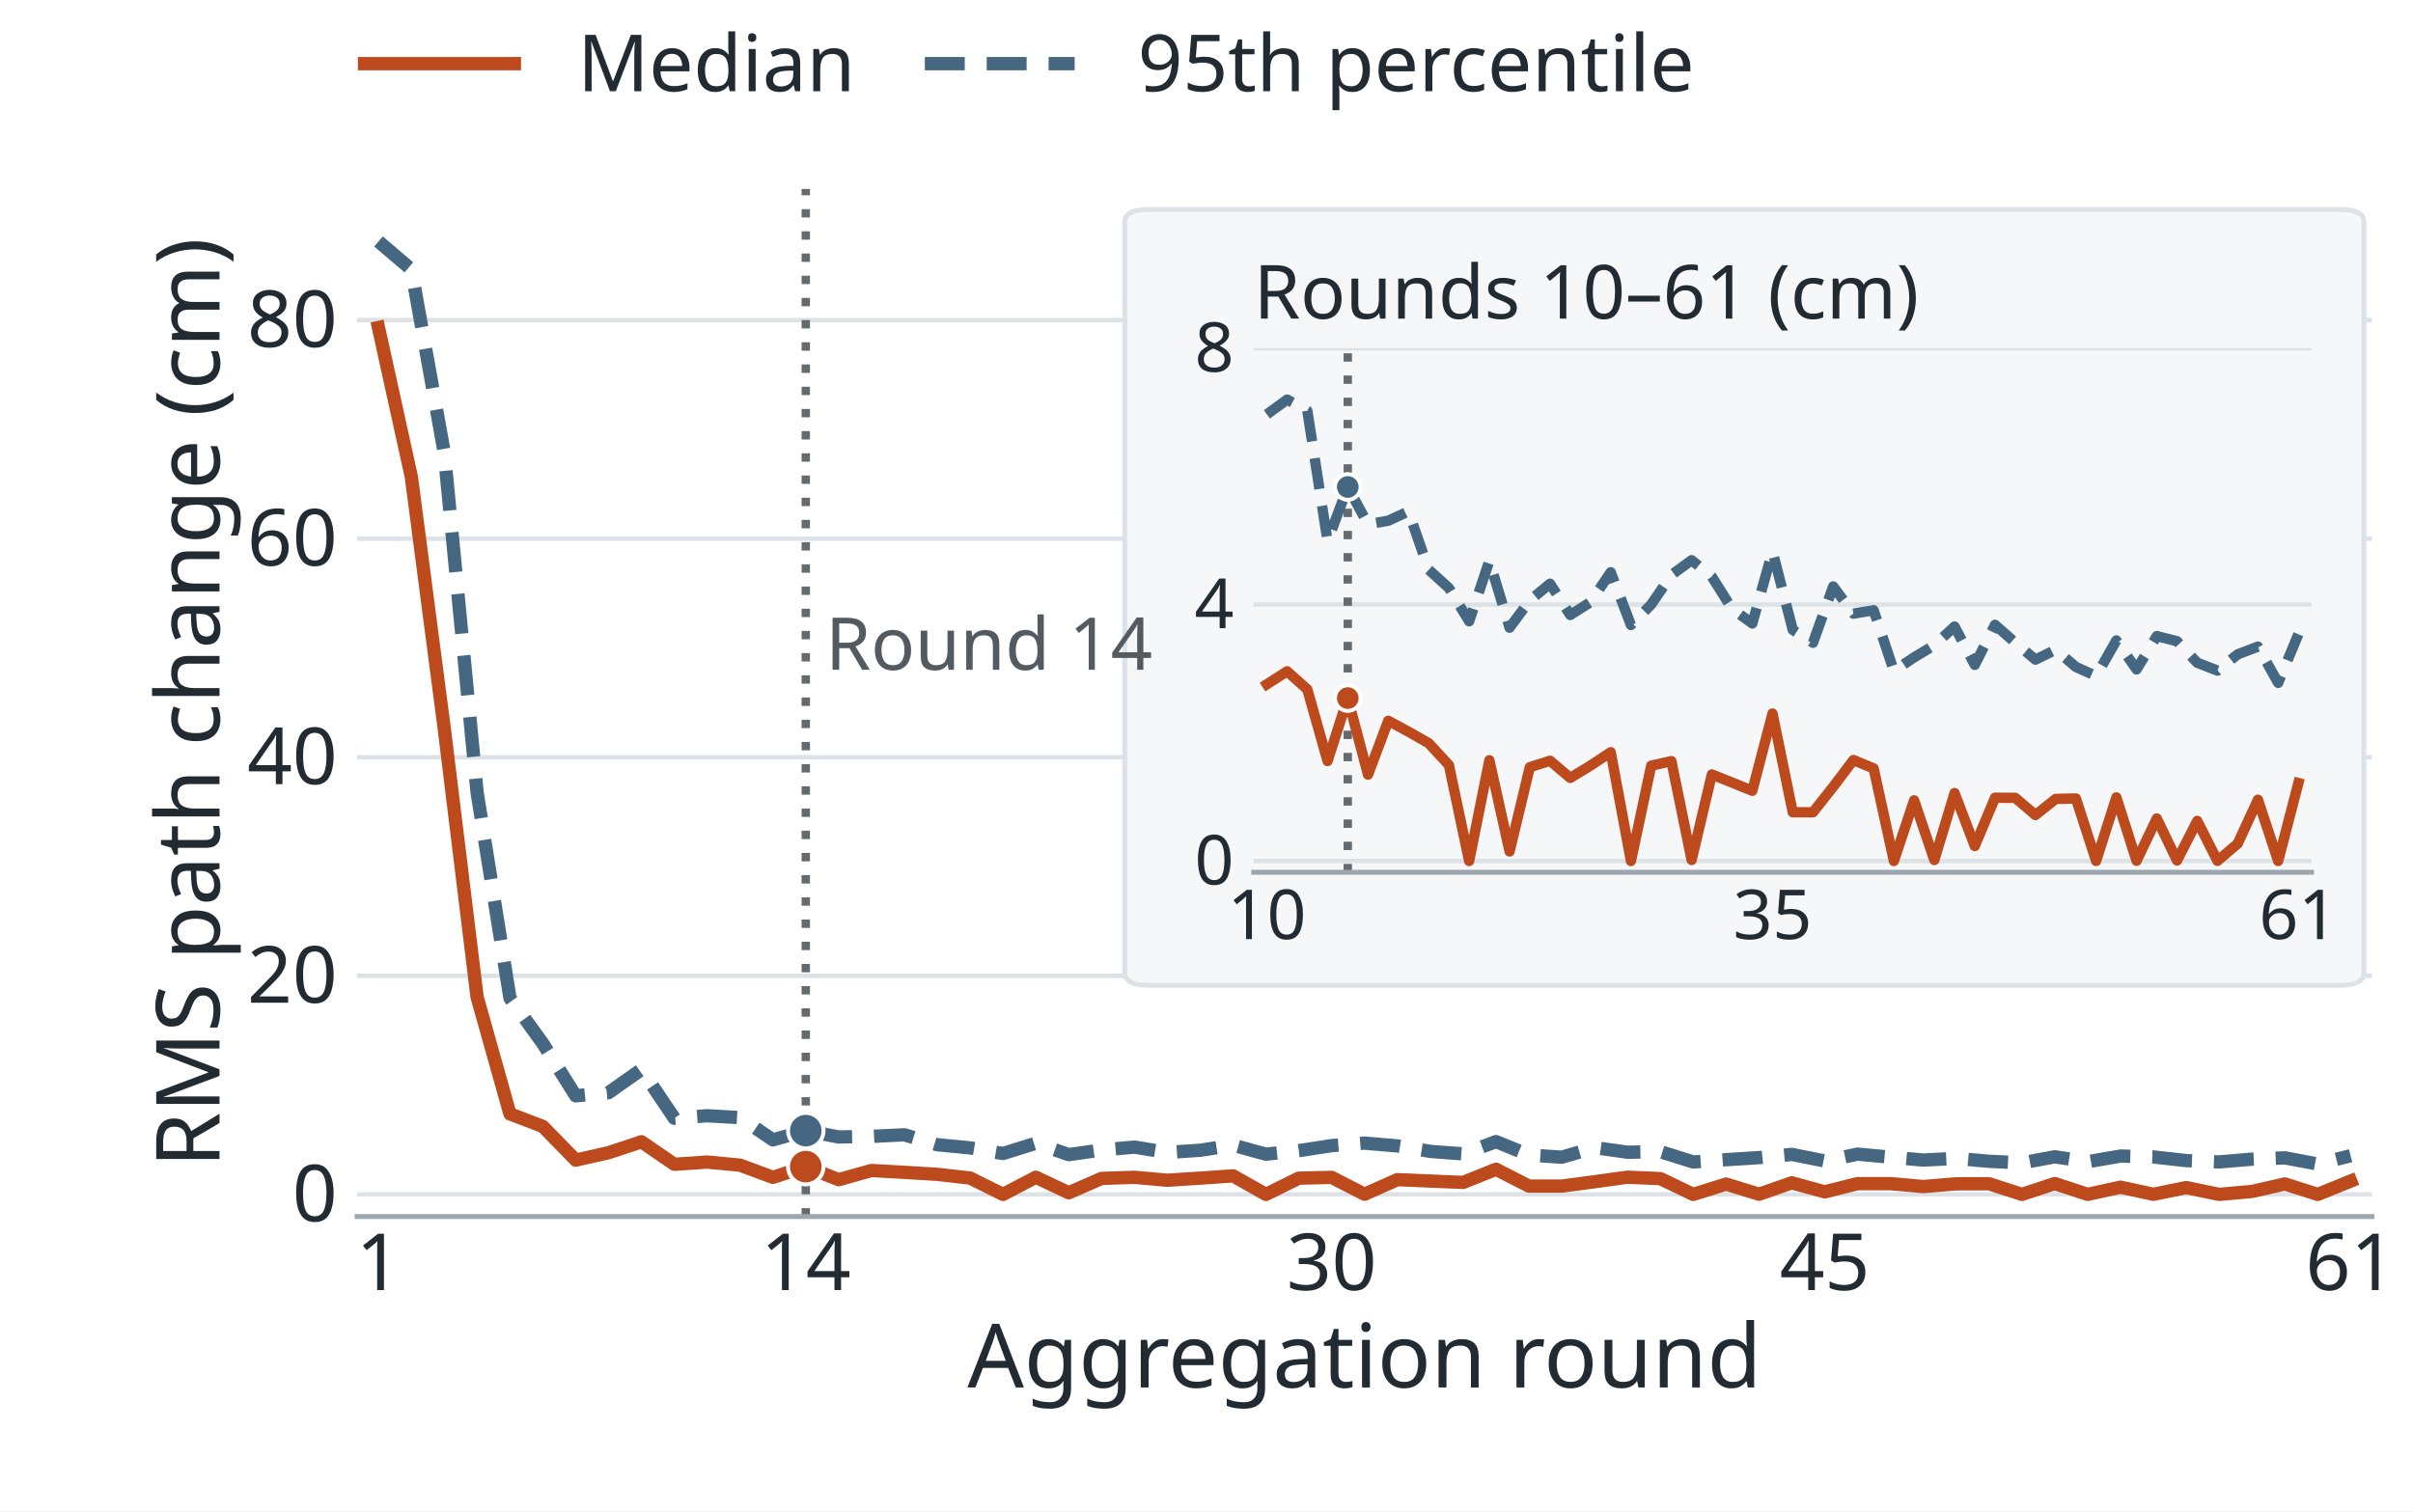
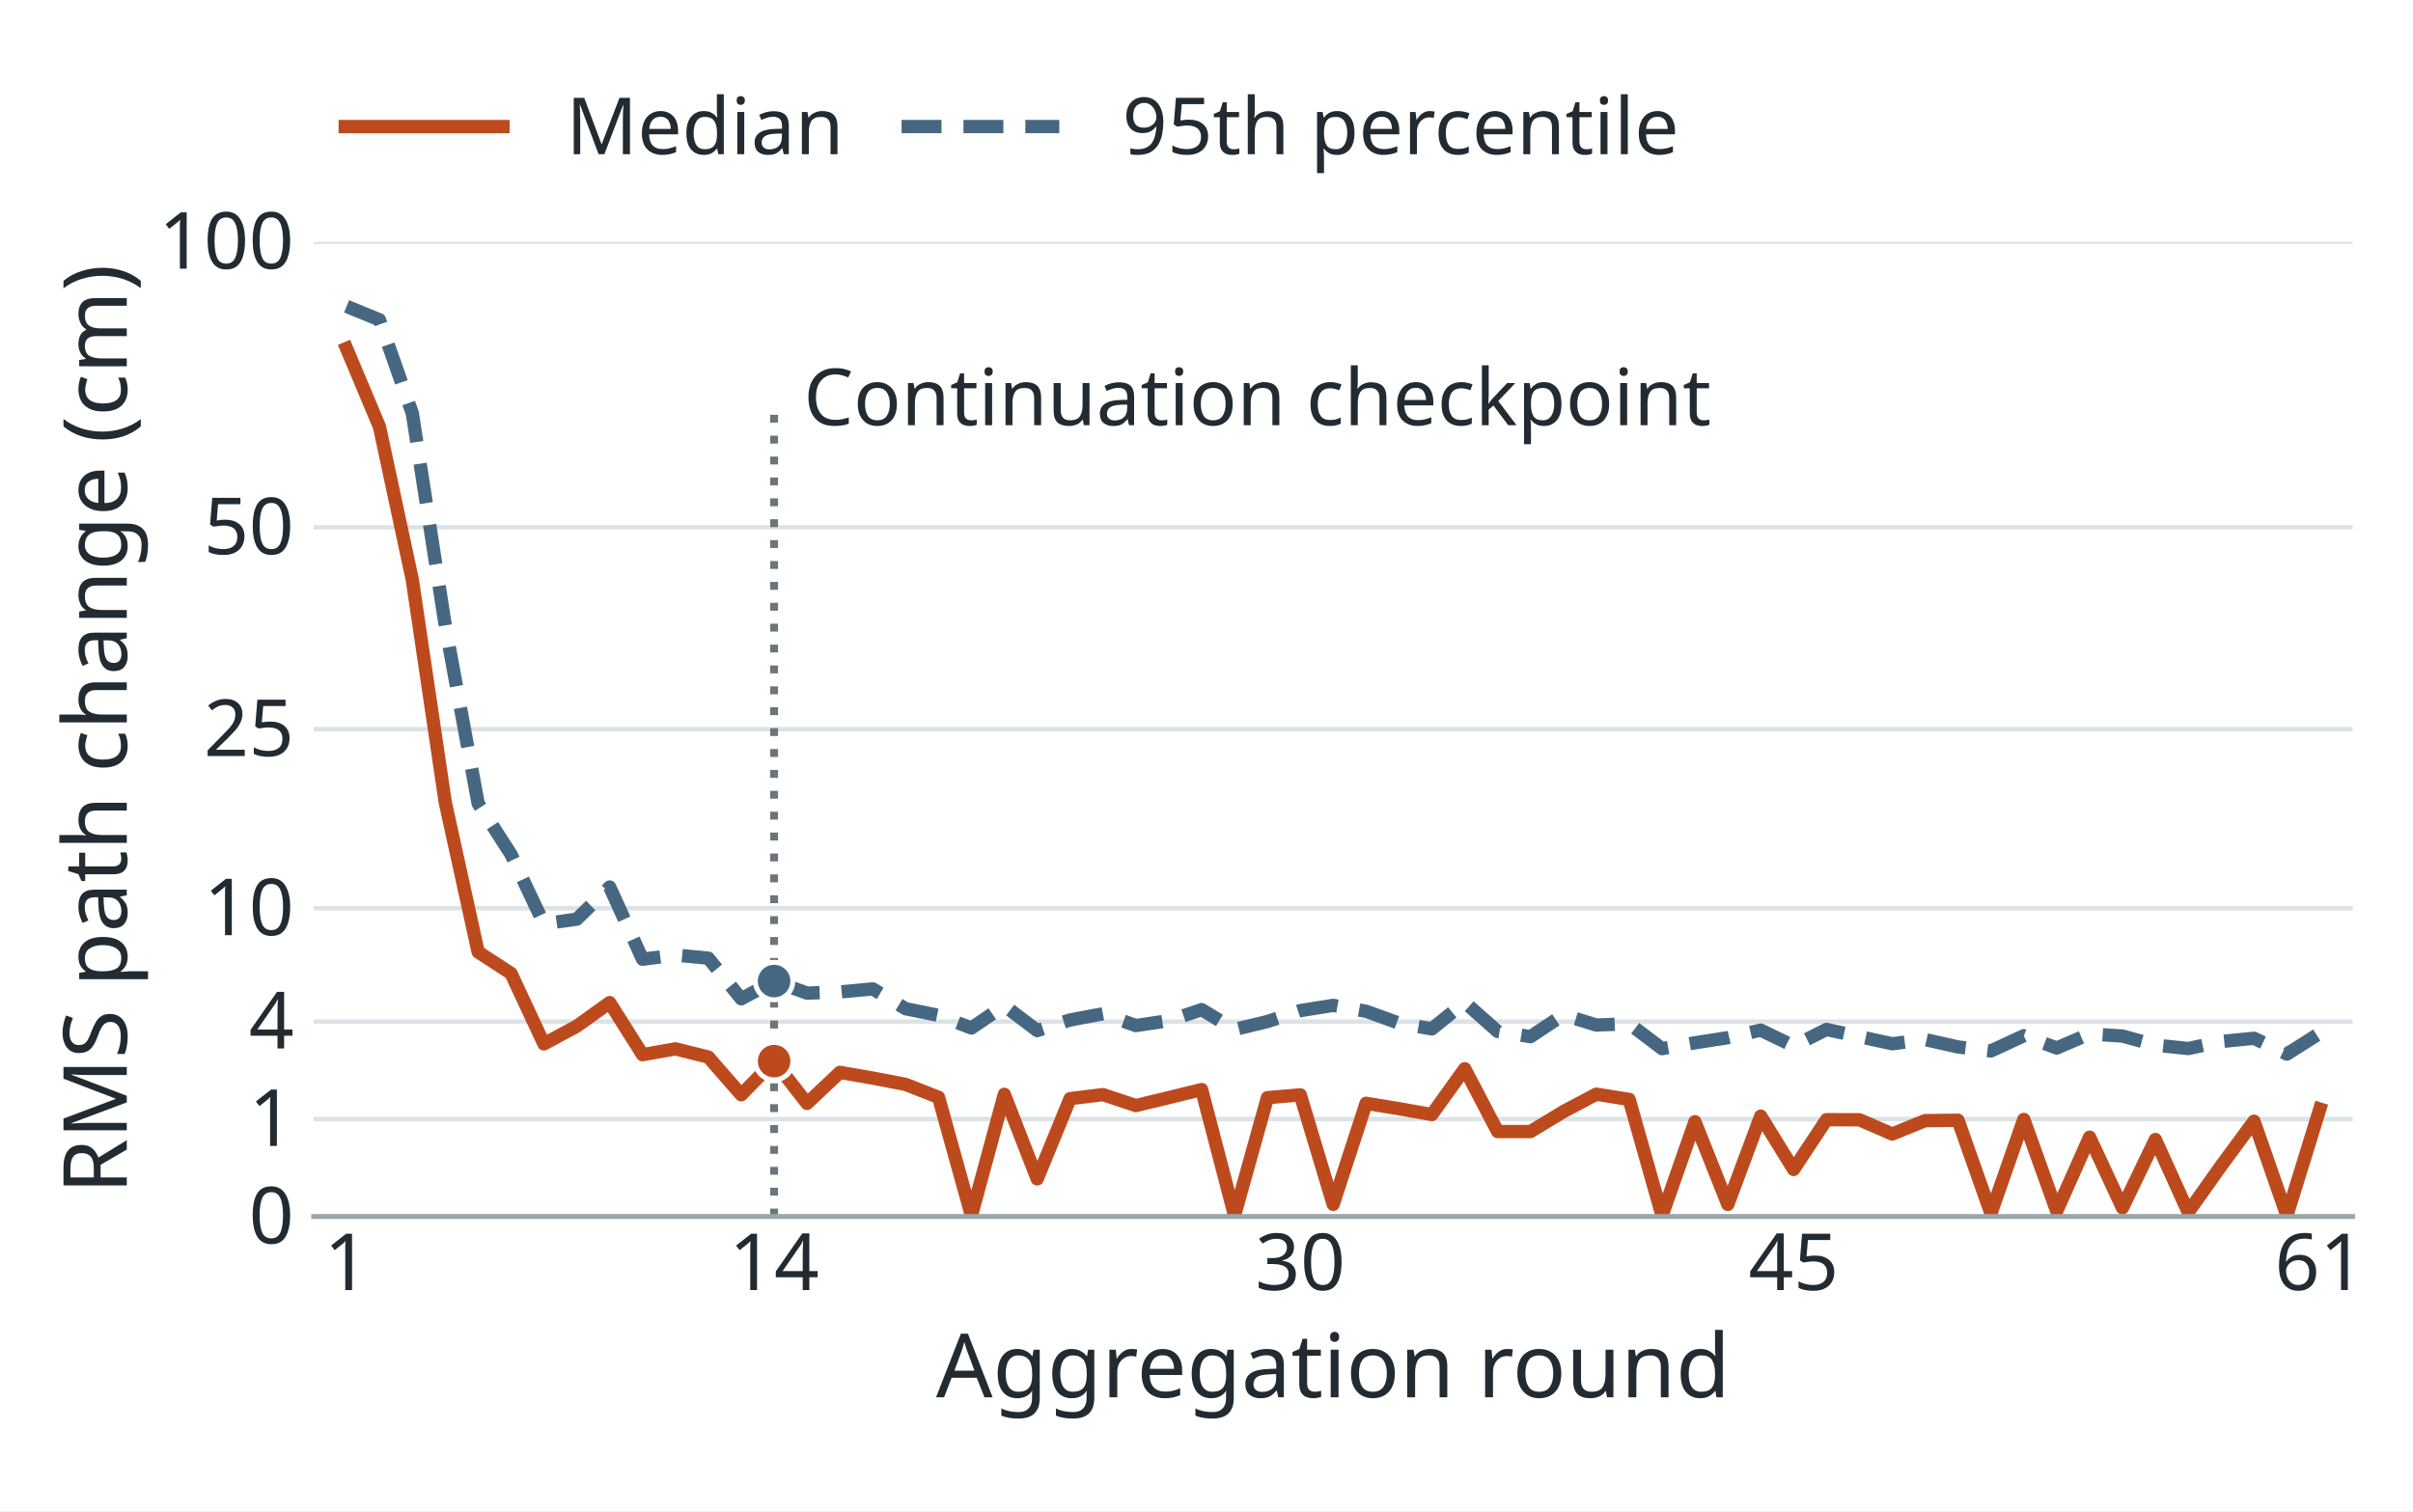
<svg xmlns="http://www.w3.org/2000/svg" xmlns:xlink="http://www.w3.org/1999/xlink" width="244.8pt" height="153.36pt" viewBox="0 0 244.8 153.36" version="1.1">
  <defs>
    <style type="text/css">*{stroke-linejoin: round; stroke-linecap: butt}</style>
  </defs>
  <g id="figure_1">
    <g id="patch_1">
      <path d="M 0 153.36 L 244.8 153.36 L 244.8 0 L 0 0 z " style="fill: #ffffff" />
    </g>
    <g id="axes_1">
      <g id="patch_2">
-         <path d="M 36.23 123.455 L 240.638 123.455 L 240.638 19.17 L 36.23 19.17 z " style="fill: #ffffff" />
+         <path d="M 31.824 123.455 L 238.68 123.455 L 238.68 24.538 L 31.824 24.538 z " style="fill: #ffffff" />
      </g>
      <g id="matplotlib.axis_1">
        <g id="xtick_1">
          <g id="line2d_1" />
          <g id="text_1">
-             <text style="font-size: 8px; font-family: 'STIXGeneral'; text-anchor: middle; fill: #222b32" x="38.398" y="130.919" transform="rotate(-0 38.39786 130.9186)">1</text>
+             <text style="font-size: 8px; font-family: 'STIXGeneral'; text-anchor: middle; fill: #222b32" x="35.16" y="130.919" transform="rotate(-0 35.16039 130.9186)">1</text>
          </g>
        </g>
        <g id="xtick_2">
          <g id="line2d_2" />
          <g id="text_2">
-             <text style="font-size: 8px; font-family: 'STIXGeneral'; text-anchor: middle; fill: #222b32" x="81.747" y="130.919" transform="rotate(-0 81.74703 130.9186)">14</text>
+             <text style="font-size: 8px; font-family: 'STIXGeneral'; text-anchor: middle; fill: #222b32" x="78.533" y="130.919" transform="rotate(-0 78.53342 130.9186)">14</text>
          </g>
        </g>
        <g id="xtick_3">
          <g id="line2d_3" />
          <g id="text_3">
-             <text style="font-size: 8px; font-family: 'STIXGeneral'; text-anchor: middle; fill: #222b32" x="135.1" y="130.919" transform="rotate(-0 135.0998 130.9186)">30</text>
+             <text style="font-size: 8px; font-family: 'STIXGeneral'; text-anchor: middle; fill: #222b32" x="131.916" y="130.919" transform="rotate(-0 131.9156 130.9186)">30</text>
          </g>
        </g>
        <g id="xtick_4">
          <g id="line2d_4" />
          <g id="text_4">
-             <text style="font-size: 8px; font-family: 'STIXGeneral'; text-anchor: middle; fill: #222b32" x="185.118" y="130.919" transform="rotate(-0 185.1181 130.9186)">45</text>
+             <text style="font-size: 8px; font-family: 'STIXGeneral'; text-anchor: middle; fill: #222b32" x="181.961" y="130.919" transform="rotate(-0 181.9614 130.9186)">45</text>
          </g>
        </g>
        <g id="xtick_5">
          <g id="line2d_5" />
          <g id="text_5">
-             <text style="font-size: 8px; font-family: 'STIXGeneral'; text-anchor: middle; fill: #222b32" x="238.471" y="130.919" transform="rotate(-0 238.4709 130.9186)">61</text>
+             <text style="font-size: 8px; font-family: 'STIXGeneral'; text-anchor: middle; fill: #222b32" x="235.344" y="130.919" transform="rotate(-0 235.3436 130.9186)">61</text>
          </g>
        </g>
        <g id="text_6">
-           <text style="font-size: 9px; font-family: 'STIXGeneral'; text-anchor: middle; fill: #222b32" x="138.434" y="140.802" transform="rotate(-0 138.4344 140.8015)">Aggregation round</text>
+           <text style="font-size: 9px; font-family: 'STIXGeneral'; text-anchor: middle; fill: #222b32" x="135.252" y="141.802" transform="rotate(-0 135.252 141.8015)">Aggregation round</text>
        </g>
      </g>
      <g id="matplotlib.axis_2">
        <g id="ytick_1">
          <g id="line2d_6">
-             <path d="M 36.23 121.21 L 240.638 121.21 " clip-path="url(#p4a55cc4ac1)" style="fill: none; stroke: #dce2e5; stroke-width: 0.45; stroke-linecap: square" />
+             <path d="M 31.824 123.455 L 238.68 123.455 " clip-path="url(#p4454edd38c)" style="fill: none; stroke: #dce2e5; stroke-width: 0.45; stroke-linecap: square" />
          </g>
          <g id="line2d_7" />
          <g id="text_7">
-             <text style="font-size: 8px; font-family: 'STIXGeneral'; text-anchor: end; fill: #222b32" x="34.23" y="123.942" transform="rotate(-0 34.2304 123.9418)">0</text>
+             <text style="font-size: 8px; font-family: 'STIXGeneral'; text-anchor: end; fill: #222b32" x="29.824" y="126.187" transform="rotate(-0 29.824 126.1867)">0</text>
          </g>
        </g>
        <g id="ytick_2">
          <g id="line2d_8">
-             <path d="M 36.23 99.027 L 240.638 99.027 " clip-path="url(#p4a55cc4ac1)" style="fill: none; stroke: #dce2e5; stroke-width: 0.45; stroke-linecap: square" />
+             <path d="M 31.824 113.563 L 238.68 113.563 " clip-path="url(#p4454edd38c)" style="fill: none; stroke: #dce2e5; stroke-width: 0.45; stroke-linecap: square" />
          </g>
          <g id="line2d_9" />
          <g id="text_8">
-             <text style="font-size: 8px; font-family: 'STIXGeneral'; text-anchor: end; fill: #222b32" x="34.23" y="101.759" transform="rotate(-0 34.2304 101.7592)">20</text>
+             <text style="font-size: 8px; font-family: 'STIXGeneral'; text-anchor: end; fill: #222b32" x="29.824" y="116.295" transform="rotate(-0 29.824 116.295)">1</text>
          </g>
        </g>
        <g id="ytick_3">
          <g id="line2d_10">
-             <path d="M 36.23 76.845 L 240.638 76.845 " clip-path="url(#p4a55cc4ac1)" style="fill: none; stroke: #dce2e5; stroke-width: 0.45; stroke-linecap: square" />
+             <path d="M 31.824 103.671 L 238.68 103.671 " clip-path="url(#p4454edd38c)" style="fill: none; stroke: #dce2e5; stroke-width: 0.45; stroke-linecap: square" />
          </g>
          <g id="line2d_11" />
          <g id="text_9">
-             <text style="font-size: 8px; font-family: 'STIXGeneral'; text-anchor: end; fill: #222b32" x="34.23" y="79.577" transform="rotate(-0 34.2304 79.57661)">40</text>
+             <text style="font-size: 8px; font-family: 'STIXGeneral'; text-anchor: end; fill: #222b32" x="29.824" y="106.403" transform="rotate(-0 29.824 106.4032)">4</text>
          </g>
        </g>
        <g id="ytick_4">
          <g id="line2d_12">
-             <path d="M 36.23 54.662 L 240.638 54.662 " clip-path="url(#p4a55cc4ac1)" style="fill: none; stroke: #dce2e5; stroke-width: 0.45; stroke-linecap: square" />
+             <path d="M 31.824 92.174 L 238.68 92.174 " clip-path="url(#p4454edd38c)" style="fill: none; stroke: #dce2e5; stroke-width: 0.45; stroke-linecap: square" />
          </g>
          <g id="line2d_13" />
          <g id="text_10">
-             <text style="font-size: 8px; font-family: 'STIXGeneral'; text-anchor: end; fill: #222b32" x="34.23" y="57.394" transform="rotate(-0 34.2304 57.39402)">60</text>
+             <text style="font-size: 8px; font-family: 'STIXGeneral'; text-anchor: end; fill: #222b32" x="29.824" y="94.906" transform="rotate(-0 29.824 94.90631)">10</text>
          </g>
        </g>
        <g id="ytick_5">
          <g id="line2d_14">
-             <path d="M 36.23 32.48 L 240.638 32.48 " clip-path="url(#p4a55cc4ac1)" style="fill: none; stroke: #dce2e5; stroke-width: 0.45; stroke-linecap: square" />
+             <path d="M 31.824 73.996 L 238.68 73.996 " clip-path="url(#p4454edd38c)" style="fill: none; stroke: #dce2e5; stroke-width: 0.45; stroke-linecap: square" />
          </g>
          <g id="line2d_15" />
          <g id="text_11">
-             <text style="font-size: 8px; font-family: 'STIXGeneral'; text-anchor: end; fill: #222b32" x="34.23" y="35.211" transform="rotate(-0 34.2304 35.21143)">80</text>
+             <text style="font-size: 8px; font-family: 'STIXGeneral'; text-anchor: end; fill: #222b32" x="29.824" y="76.728" transform="rotate(-0 29.824 76.72808)">25</text>
          </g>
        </g>
-         <g id="text_12">
-           <text style="font-size: 9px; font-family: 'STIXGeneral'; text-anchor: middle; fill: #222b32" x="22.269" y="71.312" transform="rotate(-90 22.26868 71.3124)">RMS path change (cm)</text>
+         <g id="ytick_6">
+           <g id="line2d_16">
+             <path d="M 31.824 53.51 L 238.68 53.51 " clip-path="url(#p4454edd38c)" style="fill: none; stroke: #dce2e5; stroke-width: 0.45; stroke-linecap: square" />
+           </g>
+           <g id="line2d_17" />
+           <g id="text_12">
+             <text style="font-size: 8px; font-family: 'STIXGeneral'; text-anchor: end; fill: #222b32" x="29.824" y="56.242" transform="rotate(-0 29.824 56.24165)">50</text>
+           </g>
+         </g>
+         <g id="ytick_7">
+           <g id="line2d_18">
+             <path d="M 31.824 24.538 L 238.68 24.538 " clip-path="url(#p4454edd38c)" style="fill: none; stroke: #dce2e5; stroke-width: 0.45; stroke-linecap: square" />
+           </g>
+           <g id="line2d_19" />
+           <g id="text_13">
+             <text style="font-size: 8px; font-family: 'STIXGeneral'; text-anchor: end; fill: #222b32" x="29.824" y="27.269" transform="rotate(-0 29.824 27.26947)">100</text>
+           </g>
+         </g>
+         <g id="text_14">
+           <text style="font-size: 9px; font-family: 'STIXGeneral'; text-anchor: middle; fill: #222b32" x="12.862" y="73.996" transform="rotate(-90 12.86228 73.9962)">RMS path change (cm)</text>
        </g>
      </g>
-       <g id="line2d_16">
-         <path d="M 81.747 123.455 L 81.747 19.17 " clip-path="url(#p4a55cc4ac1)" style="fill: none; stroke-dasharray: 0.85,1.403; stroke-dashoffset: 0; stroke: #656a6e; stroke-width: 0.85" />
+       <g id="LineCollection_1">
+         <path d="M 78.533 123.455 L 78.533 41.288 " clip-path="url(#p4454edd38c)" style="fill: none; stroke-dasharray: 0.8,1.32; stroke-dashoffset: 0; stroke: #6b757b; stroke-width: 0.8" />
      </g>
-       <g id="line2d_17">
-         <path d="M 38.398 24.504 L 41.732 27.344 L 45.067 45.907 L 48.402 80.417 L 51.736 101.285 L 55.071 105.897 L 58.405 111.206 L 61.74 110.886 L 65.074 108.535 L 68.409 113.482 L 71.743 113.226 L 75.078 113.419 L 78.412 115.675 L 81.747 114.739 L 85.082 115.383 L 88.416 115.322 L 91.751 115.161 L 95.085 116.169 L 98.42 116.488 L 101.754 117.062 L 105.089 116.016 L 108.423 117.173 L 111.758 116.7 L 115.093 116.412 L 118.427 116.954 L 121.762 116.731 L 125.096 116.214 L 128.431 117.127 L 131.765 116.772 L 135.1 116.26 L 138.434 116.005 L 141.769 116.291 L 145.104 116.846 L 148.438 117.1 L 151.773 115.852 L 155.107 117.211 L 158.442 117.434 L 161.776 116.46 L 165.111 116.93 L 168.445 116.872 L 171.78 117.92 L 175.114 117.687 L 178.449 117.477 L 181.784 117.153 L 185.118 117.817 L 188.453 117.124 L 191.787 117.432 L 195.122 117.726 L 198.456 117.554 L 201.791 117.852 L 205.125 118.01 L 208.46 117.394 L 211.795 117.895 L 215.129 117.319 L 218.464 117.407 L 221.798 117.78 L 225.133 117.915 L 228.467 117.634 L 231.802 117.501 L 235.136 118.128 L 238.471 117.286 " clip-path="url(#p4a55cc4ac1)" style="fill: none; stroke-dasharray: 4.05,2.228; stroke-dashoffset: 0; stroke: #466781; stroke-width: 1.35" />
+       <g id="line2d_20">
+         <path d="M 35.16 35.361 L 38.497 43.306 L 41.833 58.861 L 45.17 81.413 L 48.506 96.609 L 51.842 98.784 L 55.179 105.935 L 58.515 104.136 L 61.851 101.748 L 65.188 107.032 L 68.524 106.44 L 71.861 107.272 L 75.197 111.101 L 78.533 107.686 L 81.87 111.974 L 85.206 108.827 L 88.543 109.405 L 91.879 110.048 L 95.215 111.357 L 98.552 123.356 L 101.888 111.056 L 105.225 119.634 L 108.561 111.491 L 111.897 111.084 L 115.234 112.194 L 118.57 111.389 L 121.906 110.571 L 125.243 123.356 L 128.579 111.395 L 131.916 111.11 L 135.252 122.216 L 138.588 111.964 L 141.925 112.512 L 145.261 113.104 L 148.598 108.455 L 151.934 114.829 L 155.27 114.832 L 158.607 112.809 L 161.943 111.041 L 165.279 111.57 L 168.616 123.356 L 171.952 113.834 L 175.289 122.226 L 178.625 113.27 L 181.961 118.676 L 185.298 113.63 L 188.634 113.637 L 191.971 115.081 L 195.307 113.722 L 198.643 113.685 L 201.98 123.135 L 205.316 113.601 L 208.653 122.901 L 211.989 115.401 L 215.325 122.579 L 218.662 115.638 L 221.998 123.014 L 225.334 118.306 L 228.671 113.785 L 232.007 123.356 L 235.344 112.546 " clip-path="url(#p4454edd38c)" style="fill: none; stroke: #bd4a1d; stroke-width: 1.35; stroke-linecap: square" />
      </g>
-       <g id="line2d_18">
-         <path d="M 38.398 33.241 L 41.732 48.393 L 45.067 73.914 L 48.402 101.175 L 51.736 113.04 L 55.071 114.311 L 58.405 117.731 L 61.74 116.979 L 65.074 115.869 L 68.409 118.153 L 71.743 117.928 L 75.078 118.241 L 78.412 119.48 L 81.747 118.391 L 85.082 119.716 L 88.416 118.784 L 91.751 118.972 L 95.085 119.173 L 98.42 119.551 L 101.754 121.21 L 105.089 119.467 L 108.423 121.044 L 111.758 119.587 L 115.093 119.475 L 118.427 119.772 L 121.762 119.56 L 125.096 119.328 L 128.431 121.21 L 131.765 119.561 L 135.1 119.482 L 138.434 121.193 L 141.769 119.713 L 145.104 119.853 L 148.438 119.995 L 151.773 118.66 L 155.107 120.367 L 158.442 120.367 L 161.776 119.925 L 165.111 119.463 L 168.445 119.609 L 171.78 121.21 L 175.114 120.161 L 178.449 121.193 L 181.784 120.034 L 185.118 120.951 L 188.453 120.116 L 191.787 120.117 L 195.122 120.415 L 198.456 120.136 L 201.791 120.128 L 205.125 121.209 L 208.46 120.109 L 211.795 121.206 L 215.129 120.475 L 218.464 121.201 L 221.798 120.517 L 225.133 121.208 L 228.467 120.909 L 231.802 120.15 L 235.136 121.21 L 238.471 119.861 " clip-path="url(#p4a55cc4ac1)" style="fill: none; stroke: #bd4a1d; stroke-width: 1.35; stroke-linecap: square" />
+       <g id="line2d_21">
+         <path d="M 35.16 31.09 L 38.497 32.456 L 41.833 41.95 L 45.17 63.465 L 48.506 81.529 L 51.842 86.701 L 55.179 93.747 L 58.515 93.276 L 61.851 90.016 L 65.188 97.345 L 68.524 96.916 L 71.861 97.239 L 75.197 101.359 L 78.533 99.561 L 81.87 100.783 L 85.206 100.664 L 88.543 100.355 L 91.879 102.367 L 95.215 103.044 L 98.552 104.325 L 101.888 102.05 L 105.225 104.584 L 108.561 103.509 L 111.897 102.882 L 115.234 104.077 L 118.57 103.578 L 121.906 102.46 L 125.243 104.476 L 128.579 103.669 L 131.916 102.559 L 135.252 102.027 L 138.588 102.624 L 141.925 103.833 L 145.261 104.413 L 148.598 101.713 L 151.934 104.671 L 155.27 105.203 L 158.607 102.985 L 161.943 104.024 L 165.279 103.892 L 168.616 106.418 L 171.952 105.825 L 175.289 105.307 L 178.625 104.538 L 181.961 106.153 L 185.298 104.469 L 188.634 105.198 L 191.971 105.923 L 195.307 105.497 L 198.643 106.245 L 201.98 106.653 L 205.316 105.107 L 208.653 106.354 L 211.989 104.927 L 215.325 105.139 L 218.662 106.059 L 221.998 106.407 L 225.334 105.694 L 228.671 105.366 L 232.007 106.967 L 235.344 104.85 " clip-path="url(#p4454edd38c)" style="fill: none; stroke-dasharray: 4.05,2.228; stroke-dashoffset: 0; stroke: #466781; stroke-width: 1.35" />
      </g>
      <g id="patch_3">
-         <path d="M 116.563 99.991 L 237.368 99.991 Q 239.821 99.991 239.821 98.739 L 239.821 22.507 Q 239.821 21.256 237.368 21.256 L 116.563 21.256 Q 114.11 21.256 114.11 22.507 L 114.11 98.739 Q 114.11 99.991 116.563 99.991 z " clip-path="url(#p4a55cc4ac1)" style="fill: #f5f7f8; stroke: #dce2e5; stroke-width: 0.5; stroke-linejoin: miter" />
+         <path d="M 31.824 123.455 L 238.68 123.455 " style="fill: none; stroke: #9ca6ac; stroke-width: 0.5; stroke-linejoin: miter; stroke-linecap: square" />
      </g>
-       <g id="patch_4">
-         <path d="M 36.23 123.455 L 240.638 123.455 " style="fill: none; stroke: #9ca6ac; stroke-width: 0.5; stroke-linejoin: miter; stroke-linecap: square" />
-       </g>
-       <g id="line2d_19">
+       <g id="line2d_22">
        <defs>
-           <path id="me637e48e82" d="M 0 1.8 C 0.477 1.8 0.935 1.61 1.273 1.273 C 1.61 0.935 1.8 0.477 1.8 0 C 1.8 -0.477 1.61 -0.935 1.273 -1.273 C 0.935 -1.61 0.477 -1.8 0 -1.8 C -0.477 -1.8 -0.935 -1.61 -1.273 -1.273 C -1.61 -0.935 -1.8 -0.477 -1.8 0 C -1.8 0.477 -1.61 0.935 -1.273 1.273 C -0.935 1.61 -0.477 1.8 0 1.8 z " style="stroke: #ffffff; stroke-width: 0.4" />
+           <path id="m031781ee33" d="M 0 1.9 C 0.504 1.9 0.987 1.7 1.344 1.344 C 1.7 0.987 1.9 0.504 1.9 0 C 1.9 -0.504 1.7 -0.987 1.344 -1.344 C 0.987 -1.7 0.504 -1.9 0 -1.9 C -0.504 -1.9 -0.987 -1.7 -1.344 -1.344 C -1.7 -0.987 -1.9 -0.504 -1.9 0 C -1.9 0.504 -1.7 0.987 -1.344 1.344 C -0.987 1.7 -0.504 1.9 0 1.9 z " style="stroke: #ffffff; stroke-width: 0.5" />
        </defs>
-         <g clip-path="url(#p4a55cc4ac1)">
-           <use xlink:href="#me637e48e82" x="81.747" y="114.739" style="fill: #466781; stroke: #ffffff; stroke-width: 0.4" />
+         <g clip-path="url(#p4454edd38c)">
+           <use xlink:href="#m031781ee33" x="78.533" y="107.686" style="fill: #bd4a1d; stroke: #ffffff; stroke-width: 0.5" />
        </g>
      </g>
-       <g id="line2d_20">
+       <g id="line2d_23">
        <defs>
-           <path id="mbb6ffedb4a" d="M 0 1.8 C 0.477 1.8 0.935 1.61 1.273 1.273 C 1.61 0.935 1.8 0.477 1.8 0 C 1.8 -0.477 1.61 -0.935 1.273 -1.273 C 0.935 -1.61 0.477 -1.8 0 -1.8 C -0.477 -1.8 -0.935 -1.61 -1.273 -1.273 C -1.61 -0.935 -1.8 -0.477 -1.8 0 C -1.8 0.477 -1.61 0.935 -1.273 1.273 C -0.935 1.61 -0.477 1.8 0 1.8 z " style="stroke: #ffffff; stroke-width: 0.4" />
+           <path id="ma5edc473ea" d="M 0 1.9 C 0.504 1.9 0.987 1.7 1.344 1.344 C 1.7 0.987 1.9 0.504 1.9 0 C 1.9 -0.504 1.7 -0.987 1.344 -1.344 C 0.987 -1.7 0.504 -1.9 0 -1.9 C -0.504 -1.9 -0.987 -1.7 -1.344 -1.344 C -1.7 -0.987 -1.9 -0.504 -1.9 0 C -1.9 0.504 -1.7 0.987 -1.344 1.344 C -0.987 1.7 -0.504 1.9 0 1.9 z " style="stroke: #ffffff; stroke-width: 0.5" />
        </defs>
-         <g clip-path="url(#p4a55cc4ac1)">
-           <use xlink:href="#mbb6ffedb4a" x="81.747" y="118.391" style="fill: #bd4a1d; stroke: #ffffff; stroke-width: 0.4" />
+         <g clip-path="url(#p4454edd38c)">
+           <use xlink:href="#ma5edc473ea" x="78.533" y="99.561" style="fill: #466781; stroke: #ffffff; stroke-width: 0.5" />
        </g>
      </g>
-       <g id="text_13">
-         <text style="font-size: 7.4px; font-family: 'STIXGeneral'; text-anchor: start; fill: #545b60" x="83.747" y="67.972" transform="rotate(-0 83.74703 67.9717)">Round 14</text>
+       <g id="text_15">
+         <text style="font-size: 8px; font-family: 'STIXGeneral'; text-anchor: start; fill: #222b32" x="81.533" y="43.152" transform="rotate(-0 81.53342 43.15175)">Continuation checkpoint</text>
      </g>
-       <g id="axes_2">
-         <g id="patch_5">
-           <path d="M 127.192 88.519 L 234.506 88.519 L 234.506 35.334 L 127.192 35.334 z " style="fill: #f5f7f8" />
+       <g id="legend_1">
+         <g id="line2d_24">
+           <path d="M 35.024 12.845 L 43.024 12.845 L 51.024 12.845 " style="fill: none; stroke: #bd4a1d; stroke-width: 1.35; stroke-linecap: square" />
        </g>
-         <g id="matplotlib.axis_3">
-           <g id="xtick_6">
-             <g id="line2d_21" />
-             <g id="text_14">
-               <text style="font-size: 7px; font-family: 'STIXGeneral'; text-anchor: middle; fill: #222b32" x="128.526" y="95.3" transform="rotate(-0 128.5257 95.30017)">10</text>
-             </g>
-           </g>
-           <g id="xtick_7">
-             <g id="line2d_22" />
-             <g id="text_15">
-               <text style="font-size: 7px; font-family: 'STIXGeneral'; text-anchor: middle; fill: #222b32" x="179.823" y="95.3" transform="rotate(-0 179.8231 95.30017)">35</text>
-             </g>
-           </g>
-           <g id="xtick_8">
-             <g id="line2d_23" />
-             <g id="text_16">
-               <text style="font-size: 7px; font-family: 'STIXGeneral'; text-anchor: middle; fill: #222b32" x="233.172" y="95.3" transform="rotate(-0 233.1724 95.30017)">61</text>
-             </g>
-           </g>
+         <g id="text_16">
+           <text style="font-size: 8px; font-family: 'STIXGeneral'; text-anchor: start; fill: #222b32" x="57.424" y="15.645" transform="rotate(-0 57.424 15.64466)">Median</text>
        </g>
-         <g id="matplotlib.axis_4">
-           <g id="ytick_6">
-             <g id="line2d_24">
-               <path d="M 127.192 87.375 L 234.506 87.375 " clip-path="url(#p22c77c440a)" style="fill: none; stroke: #dce2e5; stroke-width: 0.45; stroke-linecap: square" />
-             </g>
-             <g id="line2d_25" />
-             <g id="text_17">
-               <text style="font-size: 7px; font-family: 'STIXGeneral'; text-anchor: end; fill: #222b32" x="125.192" y="89.765" transform="rotate(-0 125.192 89.76489)">0</text>
-             </g>
-           </g>
-           <g id="ytick_7">
-             <g id="line2d_26">
-               <path d="M 127.192 61.354 L 234.506 61.354 " clip-path="url(#p22c77c440a)" style="fill: none; stroke: #dce2e5; stroke-width: 0.45; stroke-linecap: square" />
-             </g>
-             <g id="line2d_27" />
-             <g id="text_18">
-               <text style="font-size: 7px; font-family: 'STIXGeneral'; text-anchor: end; fill: #222b32" x="125.192" y="63.745" transform="rotate(-0 125.192 63.74471)">4</text>
-             </g>
-           </g>
-           <g id="ytick_8">
-             <g id="line2d_28">
-               <path d="M 127.192 35.334 L 234.506 35.334 " clip-path="url(#p22c77c440a)" style="fill: none; stroke: #dce2e5; stroke-width: 0.45; stroke-linecap: square" />
-             </g>
-             <g id="line2d_29" />
-             <g id="text_19">
-               <text style="font-size: 7px; font-family: 'STIXGeneral'; text-anchor: end; fill: #222b32" x="125.192" y="37.725" transform="rotate(-0 125.192 37.72454)">8</text>
-             </g>
-           </g>
+         <g id="line2d_25">
+           <path d="M 91.465 12.845 L 99.465 12.845 L 107.465 12.845 " style="fill: none; stroke-dasharray: 4.05,2.228; stroke-dashoffset: 0; stroke: #466781; stroke-width: 1.35" />
        </g>
-         <g id="line2d_30">
-           <path d="M 136.733 88.519 L 136.733 35.334 " clip-path="url(#p22c77c440a)" style="fill: none; stroke-dasharray: 0.85,1.403; stroke-dashoffset: 0; stroke: #656a6e; stroke-width: 0.85" />
+         <g id="text_17">
+           <text style="font-size: 8px; font-family: 'STIXGeneral'; text-anchor: start; fill: #222b32" x="113.865" y="15.645" transform="rotate(-0 113.8653 15.64466)">95th percentile</text>
        </g>
-         <g id="line2d_31">
-           <path d="M 128.526 42.052 L 130.578 40.551 L 132.629 41.682 L 134.681 54.915 L 136.733 49.42 L 138.785 53.201 L 140.837 52.843 L 142.889 51.898 L 144.941 57.809 L 146.993 59.678 L 149.045 63.046 L 151.097 56.913 L 153.148 63.699 L 155.2 60.925 L 157.252 59.237 L 159.304 62.411 L 161.356 61.107 L 163.408 58.071 L 165.46 63.428 L 167.512 61.349 L 169.564 58.345 L 171.616 56.85 L 173.667 58.526 L 175.719 61.779 L 177.771 63.27 L 179.823 55.949 L 181.875 63.918 L 183.927 65.229 L 185.979 59.517 L 188.031 62.273 L 190.083 61.931 L 192.134 68.078 L 194.186 66.712 L 196.238 65.479 L 198.29 63.583 L 200.342 67.473 L 202.394 63.411 L 204.446 65.216 L 206.498 66.94 L 208.55 65.935 L 210.602 67.683 L 212.653 68.607 L 214.705 64.994 L 216.757 67.932 L 218.809 64.551 L 220.861 65.072 L 222.913 67.257 L 224.965 68.053 L 227.017 66.403 L 229.069 65.621 L 231.121 69.3 L 233.172 64.362 " clip-path="url(#p22c77c440a)" style="fill: none; stroke-dasharray: 3.15,1.732; stroke-dashoffset: 0; stroke: #466781; stroke-width: 1.05" />
-         </g>
-         <g id="line2d_32">
-           <path d="M 128.526 69.443 L 130.578 68.127 L 132.629 69.965 L 134.681 77.228 L 136.733 70.843 L 138.785 78.611 L 140.837 73.148 L 142.889 74.251 L 144.941 75.425 L 146.993 77.644 L 149.045 87.374 L 151.097 77.155 L 153.148 86.404 L 155.2 77.859 L 157.252 77.201 L 159.304 78.944 L 161.356 77.696 L 163.408 76.338 L 165.46 87.374 L 167.512 77.705 L 169.564 77.243 L 171.616 87.272 L 173.667 78.597 L 175.719 79.414 L 177.771 80.251 L 179.823 72.417 L 181.875 82.428 L 183.927 82.431 L 185.979 79.84 L 188.031 77.13 L 190.083 77.983 L 192.134 87.374 L 194.186 81.221 L 196.238 87.274 L 198.29 80.478 L 200.342 85.856 L 202.394 80.957 L 204.446 80.966 L 206.498 82.712 L 208.55 81.077 L 210.602 81.029 L 212.653 87.368 L 214.705 80.92 L 216.757 87.354 L 218.809 83.062 L 220.861 87.324 L 222.913 83.312 L 224.965 87.362 L 227.017 85.612 L 229.069 81.158 L 231.121 87.374 L 233.172 79.462 " clip-path="url(#p22c77c440a)" style="fill: none; stroke: #bd4a1d; stroke-width: 1.05; stroke-linecap: square" />
-         </g>
-         <g id="patch_6">
-           <path d="M 127.192 88.519 L 234.506 88.519 " style="fill: none; stroke: #9ca6ac; stroke-width: 0.5; stroke-linejoin: miter; stroke-linecap: square" />
-         </g>
-         <g id="line2d_33">
-           <defs>
-             <path id="m4d6cdec59c" d="M 0 1.3 C 0.345 1.3 0.675 1.163 0.919 0.919 C 1.163 0.675 1.3 0.345 1.3 0 C 1.3 -0.345 1.163 -0.675 0.919 -0.919 C 0.675 -1.163 0.345 -1.3 0 -1.3 C -0.345 -1.3 -0.675 -1.163 -0.919 -0.919 C -1.163 -0.675 -1.3 -0.345 -1.3 0 C -1.3 0.345 -1.163 0.675 -0.919 0.919 C -0.675 1.163 -0.345 1.3 0 1.3 z " style="stroke: #ffffff; stroke-width: 0.4" />
-           </defs>
-           <g clip-path="url(#p22c77c440a)">
-             <use xlink:href="#m4d6cdec59c" x="136.733" y="49.42" style="fill: #466781; stroke: #ffffff; stroke-width: 0.4" />
-           </g>
-         </g>
-         <g id="line2d_34">
-           <defs>
-             <path id="m192f88c752" d="M 0 1.3 C 0.345 1.3 0.675 1.163 0.919 0.919 C 1.163 0.675 1.3 0.345 1.3 0 C 1.3 -0.345 1.163 -0.675 0.919 -0.919 C 0.675 -1.163 0.345 -1.3 0 -1.3 C -0.345 -1.3 -0.675 -1.163 -0.919 -0.919 C -1.163 -0.675 -1.3 -0.345 -1.3 0 C -1.3 0.345 -1.163 0.675 -0.919 0.919 C -0.675 1.163 -0.345 1.3 0 1.3 z " style="stroke: #ffffff; stroke-width: 0.4" />
-           </defs>
-           <g clip-path="url(#p22c77c440a)">
-             <use xlink:href="#m192f88c752" x="136.733" y="70.843" style="fill: #bd4a1d; stroke: #ffffff; stroke-width: 0.4" />
-           </g>
-         </g>
-         <g id="text_20">
-           <text style="font-size: 7.6px; font-family: 'STIXGeneral'; text-anchor: start; fill: #222b32" x="127.192" y="32.334" transform="rotate(-0 127.192 32.33414)">Rounds 10–61 (cm)</text>
-         </g>
-       </g>
-     </g>
-     <g id="legend_1">
-       <g id="line2d_35">
-         <path d="M 36.982 6.46 L 44.582 6.46 L 52.182 6.46 " style="fill: none; stroke: #bd4a1d; stroke-width: 1.35; stroke-linecap: square" />
-       </g>
-       <g id="text_21">
-         <text style="font-size: 8px; font-family: 'STIXGeneral'; text-anchor: start; fill: #222b32" x="58.582" y="9.26" transform="rotate(-0 58.5824 9.26008)">Median</text>
-       </g>
-       <g id="line2d_36">
-         <path d="M 93.824 6.46 L 101.424 6.46 L 109.024 6.46 " style="fill: none; stroke-dasharray: 4.05,2.228; stroke-dashoffset: 0; stroke: #466781; stroke-width: 1.35" />
-       </g>
-       <g id="text_22">
-         <text style="font-size: 8px; font-family: 'STIXGeneral'; text-anchor: start; fill: #222b32" x="115.424" y="9.26" transform="rotate(-0 115.4236 9.26008)">95th percentile</text>
      </g>
    </g>
  </g>
  <defs>
-     <clipPath id="p4a55cc4ac1">
-       <rect x="36.23" y="19.17" width="204.408" height="104.285" />
-     </clipPath>
-     <clipPath id="p22c77c440a">
-       <rect x="127.192" y="35.334" width="107.314" height="53.185" />
+     <clipPath id="p4454edd38c">
+       <rect x="31.824" y="24.538" width="206.856" height="98.917" />
    </clipPath>
  </defs>
</svg>
